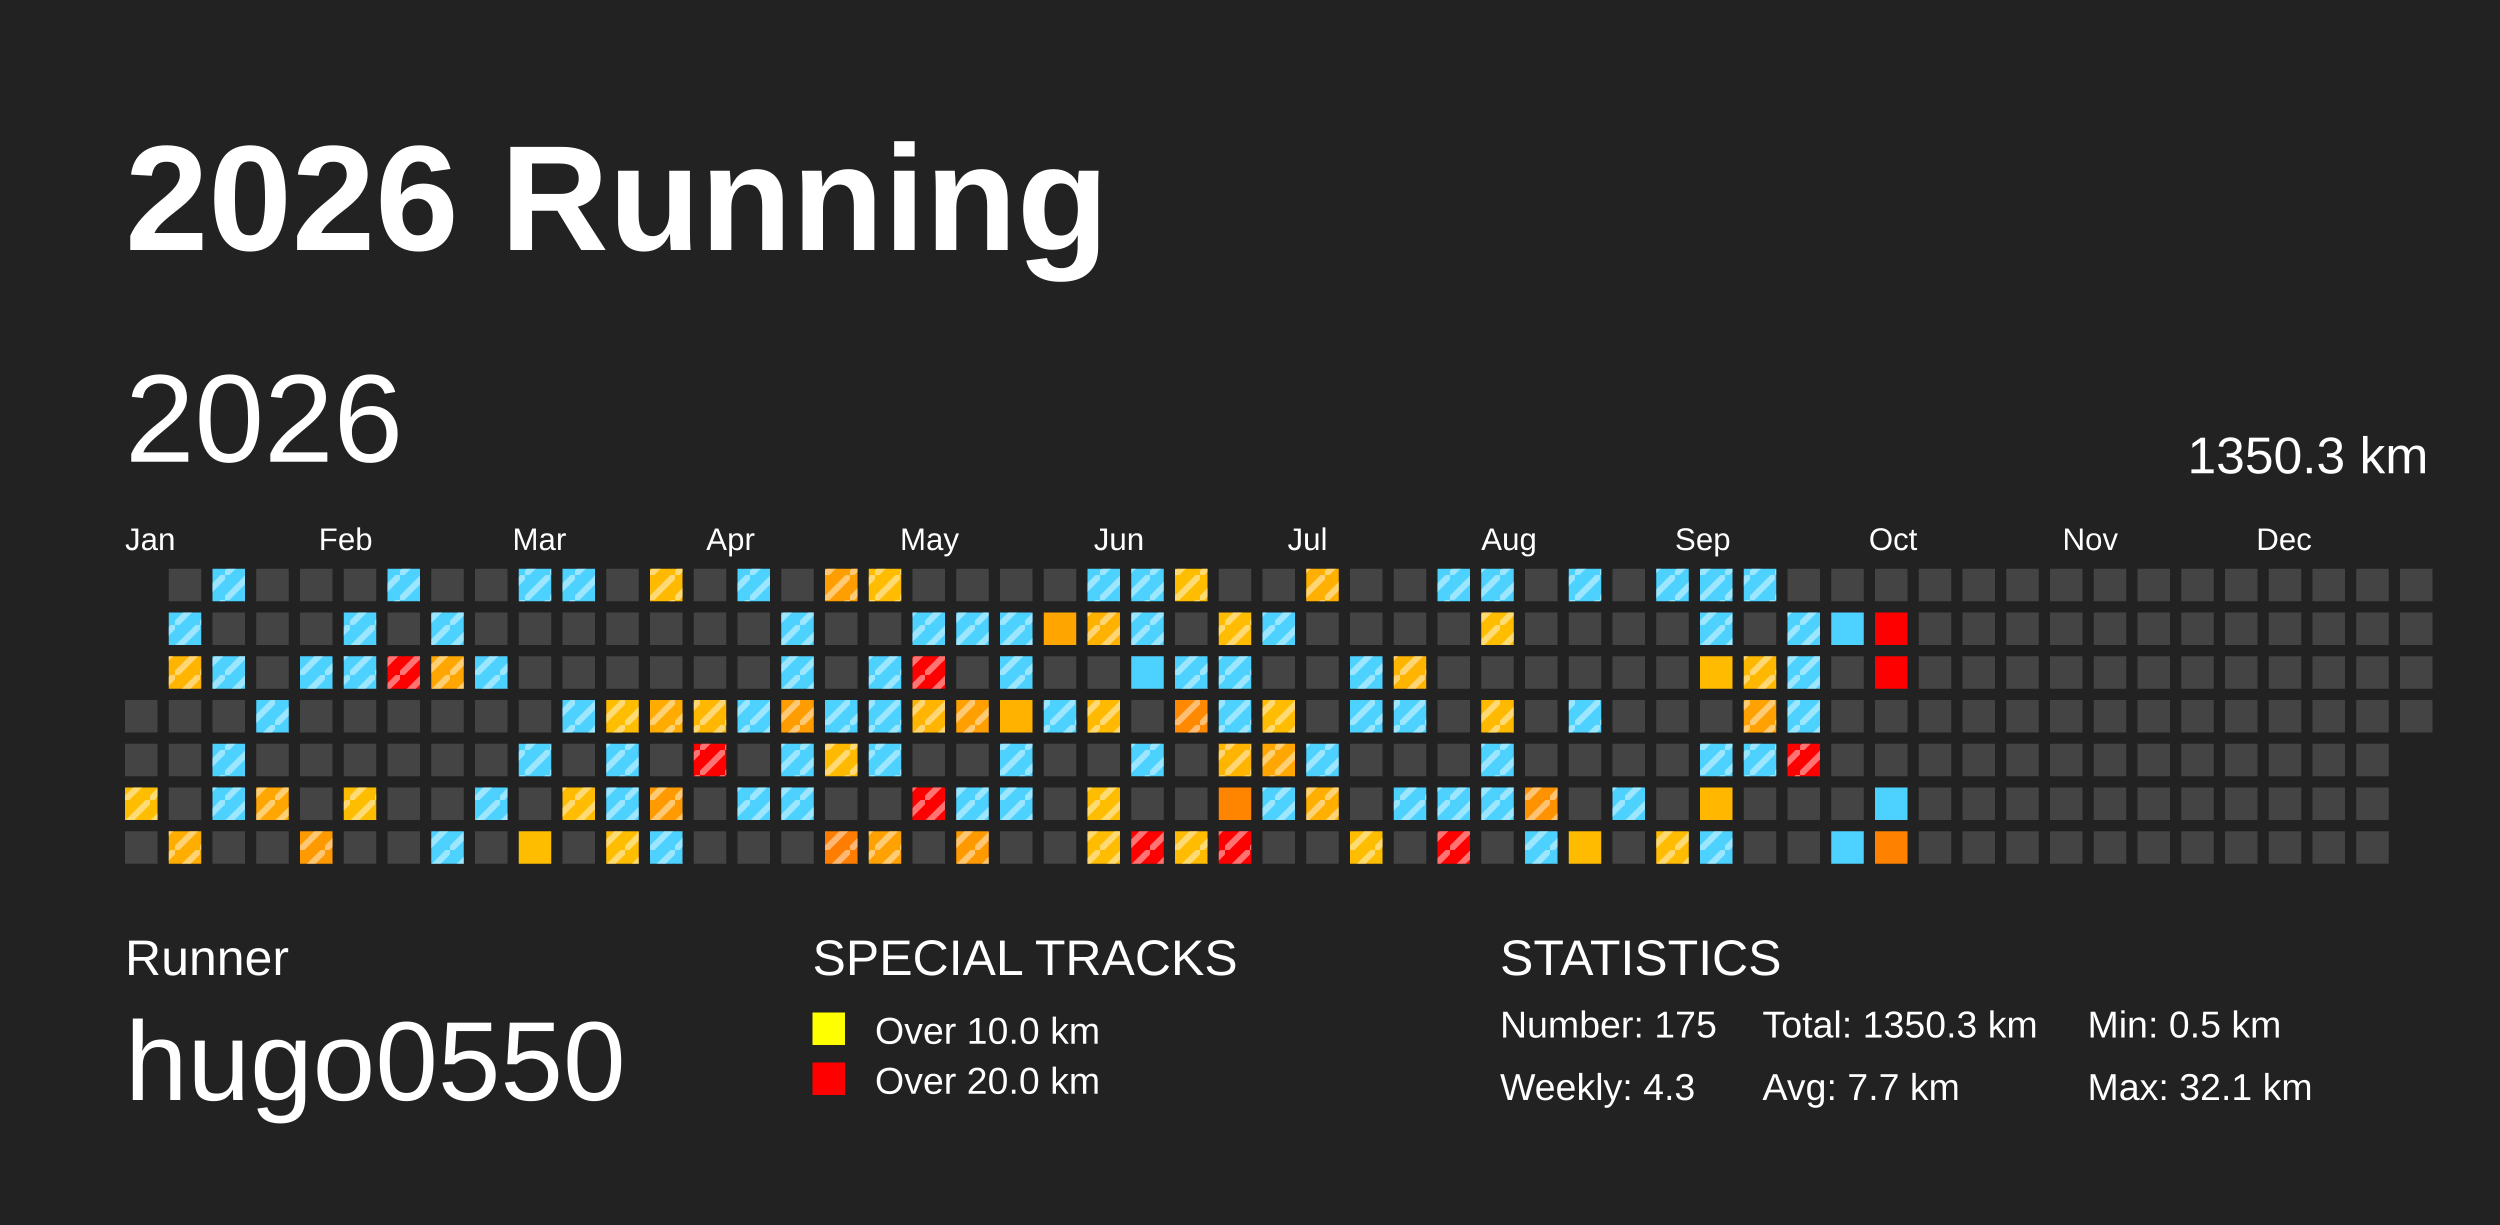
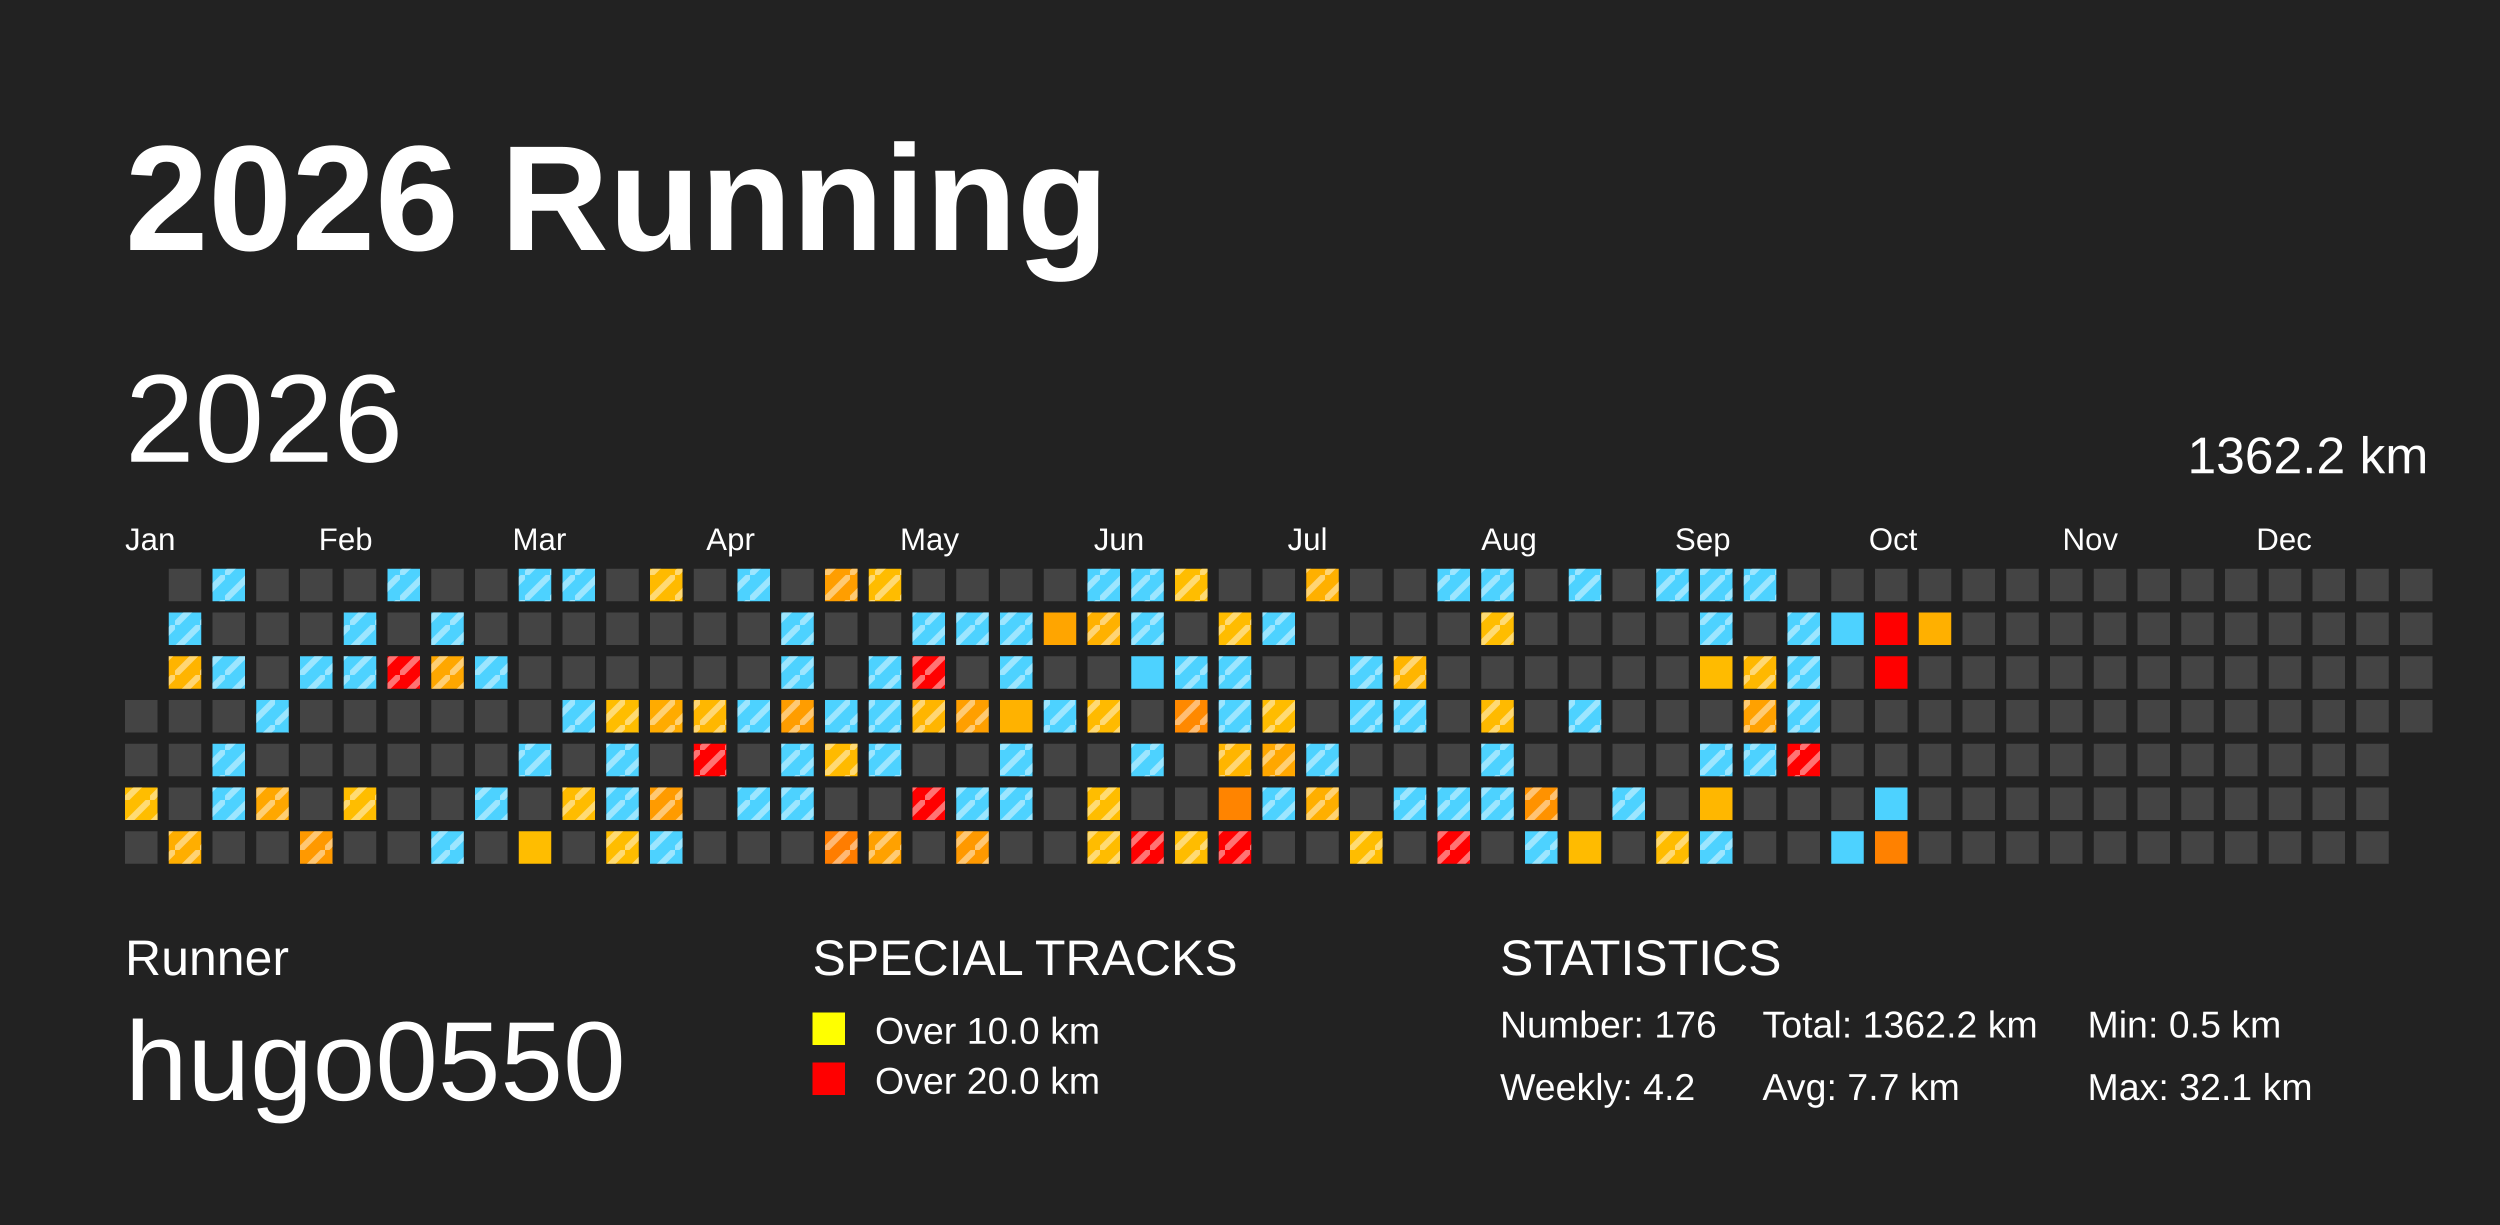
<svg xmlns="http://www.w3.org/2000/svg" baseProfile="full" height="98mm" version="1.1" viewBox="0,0,200,98" width="200mm">
  <defs>
    <pattern height="2" id="indoor-stripe" patternUnits="userSpaceOnUse" width="2">
      <line stroke="white" stroke-opacity="0.45" stroke-width="0.5" x1="0" x2="2" y1="2" y2="0" />
    </pattern>
  </defs>
  <rect fill="#222222" height="98" width="200" x="0" y="0" />
  <text fill="#FFFFFF" style="font-size:12px; font-family:Arial; font-weight:bold;" x="10" y="20">2026 Running</text>
  <text fill="#FFFFFF" style="font-size:4px; font-family:Arial" x="10" y="78">Runner</text>
  <text fill="#FFFFFF" style="font-size:9px; font-family:Arial" x="10" y="88">hugo0550</text>
  <text fill="#FFFFFF" style="font-size:4px; font-family:Arial" x="65" y="78">SPECIAL TRACKS</text>
  <rect fill="yellow" height="2.6" width="2.6" x="65" y="81" />
  <text fill="#FFFFFF" style="font-size:3px; font-family:Arial" x="70" y="83.5">Over 10.0 km</text>
  <rect fill="red" height="2.6" width="2.6" x="65" y="85" />
  <text fill="#FFFFFF" style="font-size:3px; font-family:Arial" x="70" y="87.5">Over 20.0 km</text>
  <text fill="#FFFFFF" style="font-size:4px; font-family:Arial" x="120" y="78">STATISTICS</text>
-   <text fill="#FFFFFF" style="font-size:3px; font-family:Arial" x="120" y="83">Number: 175</text>
-   <text fill="#FFFFFF" style="font-size:3px; font-family:Arial" x="120" y="88">Weekly: 4.3</text>
-   <text fill="#FFFFFF" style="font-size:3px; font-family:Arial" x="141" y="83">Total: 1350.3 km</text>
+   <text fill="#FFFFFF" style="font-size:3px; font-family:Arial" x="120" y="83">Number: 176</text>
+   <text fill="#FFFFFF" style="font-size:3px; font-family:Arial" x="120" y="88">Weekly: 4.2</text>
+   <text fill="#FFFFFF" style="font-size:3px; font-family:Arial" x="141" y="83">Total: 1362.2 km</text>
  <text fill="#FFFFFF" style="font-size:3px; font-family:Arial" x="141" y="88">Avg: 7.7 km</text>
  <text fill="#FFFFFF" style="font-size:3px; font-family:Arial" x="167" y="83">Min: 0.5 km</text>
  <text fill="#FFFFFF" style="font-size:3px; font-family:Arial" x="167" y="88">Max: 32.1 km</text>
  <text dominant-baseline="hanging" fill="#FFFFFF" style="font-size:10.0px; font-family:Arial;" x="10" y="30">2026</text>
-   <text dominant-baseline="hanging" fill="#FFFFFF" style="font-size:4.125px; font-family:Arial;" x="175" y="35">1350.3 km</text>
+   <text dominant-baseline="hanging" fill="#FFFFFF" style="font-size:4.125px; font-family:Arial;" x="175" y="35">1362.2 km</text>
  <text fill="#FFFFFF" style="font-size:2.5px; font-family:Arial" x="10.0" y="44">Jan</text>
  <text fill="#FFFFFF" style="font-size:2.5px; font-family:Arial" x="25.5" y="44">Feb</text>
  <text fill="#FFFFFF" style="font-size:2.5px; font-family:Arial" x="41.0" y="44">Mar</text>
  <text fill="#FFFFFF" style="font-size:2.5px; font-family:Arial" x="56.5" y="44">Apr</text>
  <text fill="#FFFFFF" style="font-size:2.5px; font-family:Arial" x="72.0" y="44">May</text>
  <text fill="#FFFFFF" style="font-size:2.5px; font-family:Arial" x="87.5" y="44">Jun</text>
  <text fill="#FFFFFF" style="font-size:2.5px; font-family:Arial" x="103.0" y="44">Jul</text>
  <text fill="#FFFFFF" style="font-size:2.5px; font-family:Arial" x="118.5" y="44">Aug</text>
  <text fill="#FFFFFF" style="font-size:2.5px; font-family:Arial" x="134.0" y="44">Sep</text>
  <text fill="#FFFFFF" style="font-size:2.5px; font-family:Arial" x="149.5" y="44">Oct</text>
  <text fill="#FFFFFF" style="font-size:2.5px; font-family:Arial" x="165.0" y="44">Nov</text>
  <text fill="#FFFFFF" style="font-size:2.5px; font-family:Arial" x="180.5" y="44">Dec</text>
  <rect fill="#444444" height="2.6" width="2.6" x="10.0" y="56.0" />
  <rect fill="#444444" height="2.6" width="2.6" x="10.0" y="59.5" />
  <rect fill="#ffbd00" height="2.6" width="2.6" x="10.0" y="63.0" />
  <rect fill="url(#indoor-stripe)" height="2.6" style="pointer-events: none;" width="2.6" x="10.0" y="63.0" />
  <rect fill="#444444" height="2.6" width="2.6" x="10.0" y="66.5" />
  <rect fill="#444444" height="2.6" width="2.6" x="13.5" y="45.5" />
  <rect fill="#4dd2ff" height="2.6" width="2.6" x="13.5" y="49.0" />
  <rect fill="url(#indoor-stripe)" height="2.6" style="pointer-events: none;" width="2.6" x="13.5" y="49.0" />
  <rect fill="#ffb400" height="2.6" width="2.6" x="13.5" y="52.5" />
  <rect fill="url(#indoor-stripe)" height="2.6" style="pointer-events: none;" width="2.6" x="13.5" y="52.5" />
  <rect fill="#444444" height="2.6" width="2.6" x="13.5" y="56.0" />
  <rect fill="#444444" height="2.6" width="2.6" x="13.5" y="59.5" />
  <rect fill="#444444" height="2.6" width="2.6" x="13.5" y="63.0" />
  <rect fill="#ffae00" height="2.6" width="2.6" x="13.5" y="66.5" />
  <rect fill="url(#indoor-stripe)" height="2.6" style="pointer-events: none;" width="2.6" x="13.5" y="66.5" />
  <rect fill="#4dd2ff" height="2.6" width="2.6" x="17.0" y="45.5" />
  <rect fill="url(#indoor-stripe)" height="2.6" style="pointer-events: none;" width="2.6" x="17.0" y="45.5" />
  <rect fill="#444444" height="2.6" width="2.6" x="17.0" y="49.0" />
  <rect fill="#4dd2ff" height="2.6" width="2.6" x="17.0" y="52.5" />
  <rect fill="url(#indoor-stripe)" height="2.6" style="pointer-events: none;" width="2.6" x="17.0" y="52.5" />
  <rect fill="#444444" height="2.6" width="2.6" x="17.0" y="56.0" />
  <rect fill="#4dd2ff" height="2.6" width="2.6" x="17.0" y="59.5" />
  <rect fill="url(#indoor-stripe)" height="2.6" style="pointer-events: none;" width="2.6" x="17.0" y="59.5" />
  <rect fill="#4dd2ff" height="2.6" width="2.6" x="17.0" y="63.0" />
  <rect fill="url(#indoor-stripe)" height="2.6" style="pointer-events: none;" width="2.6" x="17.0" y="63.0" />
  <rect fill="#444444" height="2.6" width="2.6" x="17.0" y="66.5" />
  <rect fill="#444444" height="2.6" width="2.6" x="20.5" y="45.5" />
  <rect fill="#444444" height="2.6" width="2.6" x="20.5" y="49.0" />
  <rect fill="#444444" height="2.6" width="2.6" x="20.5" y="52.5" />
  <rect fill="#4dd2ff" height="2.6" width="2.6" x="20.5" y="56.0" />
  <rect fill="url(#indoor-stripe)" height="2.6" style="pointer-events: none;" width="2.6" x="20.5" y="56.0" />
  <rect fill="#444444" height="2.6" width="2.6" x="20.5" y="59.5" />
  <rect fill="#ffa700" height="2.6" width="2.6" x="20.5" y="63.0" />
  <rect fill="url(#indoor-stripe)" height="2.6" style="pointer-events: none;" width="2.6" x="20.5" y="63.0" />
  <rect fill="#444444" height="2.6" width="2.6" x="20.5" y="66.5" />
  <rect fill="#444444" height="2.6" width="2.6" x="24.0" y="45.5" />
  <rect fill="#444444" height="2.6" width="2.6" x="24.0" y="49.0" />
  <rect fill="#4dd2ff" height="2.6" width="2.6" x="24.0" y="52.5" />
  <rect fill="url(#indoor-stripe)" height="2.6" style="pointer-events: none;" width="2.6" x="24.0" y="52.5" />
  <rect fill="#444444" height="2.6" width="2.6" x="24.0" y="56.0" />
  <rect fill="#444444" height="2.6" width="2.6" x="24.0" y="59.5" />
  <rect fill="#444444" height="2.6" width="2.6" x="24.0" y="63.0" />
  <rect fill="#ff9900" height="2.6" width="2.6" x="24.0" y="66.5" />
  <rect fill="url(#indoor-stripe)" height="2.6" style="pointer-events: none;" width="2.6" x="24.0" y="66.5" />
  <rect fill="#444444" height="2.6" width="2.6" x="27.5" y="45.5" />
  <rect fill="#4dd2ff" height="2.6" width="2.6" x="27.5" y="49.0" />
  <rect fill="url(#indoor-stripe)" height="2.6" style="pointer-events: none;" width="2.6" x="27.5" y="49.0" />
  <rect fill="#4dd2ff" height="2.6" width="2.6" x="27.5" y="52.5" />
  <rect fill="url(#indoor-stripe)" height="2.6" style="pointer-events: none;" width="2.6" x="27.5" y="52.5" />
  <rect fill="#444444" height="2.6" width="2.6" x="27.5" y="56.0" />
  <rect fill="#444444" height="2.6" width="2.6" x="27.5" y="59.5" />
  <rect fill="#ffbd00" height="2.6" width="2.6" x="27.5" y="63.0" />
  <rect fill="url(#indoor-stripe)" height="2.6" style="pointer-events: none;" width="2.6" x="27.5" y="63.0" />
  <rect fill="#444444" height="2.6" width="2.6" x="27.5" y="66.5" />
  <rect fill="#4dd2ff" height="2.6" width="2.6" x="31.0" y="45.5" />
  <rect fill="url(#indoor-stripe)" height="2.6" style="pointer-events: none;" width="2.6" x="31.0" y="45.5" />
  <rect fill="#444444" height="2.6" width="2.6" x="31.0" y="49.0" />
  <rect fill="red" height="2.6" width="2.6" x="31.0" y="52.5" />
  <rect fill="url(#indoor-stripe)" height="2.6" style="pointer-events: none;" width="2.6" x="31.0" y="52.5" />
  <rect fill="#444444" height="2.6" width="2.6" x="31.0" y="56.0" />
  <rect fill="#444444" height="2.6" width="2.6" x="31.0" y="59.5" />
  <rect fill="#444444" height="2.6" width="2.6" x="31.0" y="63.0" />
  <rect fill="#444444" height="2.6" width="2.6" x="31.0" y="66.5" />
  <rect fill="#444444" height="2.6" width="2.6" x="34.5" y="45.5" />
  <rect fill="#4dd2ff" height="2.6" width="2.6" x="34.5" y="49.0" />
  <rect fill="url(#indoor-stripe)" height="2.6" style="pointer-events: none;" width="2.6" x="34.5" y="49.0" />
  <rect fill="#ffa700" height="2.6" width="2.6" x="34.5" y="52.5" />
  <rect fill="url(#indoor-stripe)" height="2.6" style="pointer-events: none;" width="2.6" x="34.5" y="52.5" />
  <rect fill="#444444" height="2.6" width="2.6" x="34.5" y="56.0" />
  <rect fill="#444444" height="2.6" width="2.6" x="34.5" y="59.5" />
  <rect fill="#444444" height="2.6" width="2.6" x="34.5" y="63.0" />
  <rect fill="#4dd2ff" height="2.6" width="2.6" x="34.5" y="66.5" />
  <rect fill="url(#indoor-stripe)" height="2.6" style="pointer-events: none;" width="2.6" x="34.5" y="66.5" />
  <rect fill="#444444" height="2.6" width="2.6" x="38.0" y="45.5" />
  <rect fill="#444444" height="2.6" width="2.6" x="38.0" y="49.0" />
  <rect fill="#4dd2ff" height="2.6" width="2.6" x="38.0" y="52.5" />
  <rect fill="url(#indoor-stripe)" height="2.6" style="pointer-events: none;" width="2.6" x="38.0" y="52.5" />
  <rect fill="#444444" height="2.6" width="2.6" x="38.0" y="56.0" />
  <rect fill="#444444" height="2.6" width="2.6" x="38.0" y="59.5" />
  <rect fill="#4dd2ff" height="2.6" width="2.6" x="38.0" y="63.0" />
  <rect fill="url(#indoor-stripe)" height="2.6" style="pointer-events: none;" width="2.6" x="38.0" y="63.0" />
  <rect fill="#444444" height="2.6" width="2.6" x="38.0" y="66.5" />
  <rect fill="#4dd2ff" height="2.6" width="2.6" x="41.5" y="45.5" />
  <rect fill="url(#indoor-stripe)" height="2.6" style="pointer-events: none;" width="2.6" x="41.5" y="45.5" />
  <rect fill="#444444" height="2.6" width="2.6" x="41.5" y="49.0" />
  <rect fill="#444444" height="2.6" width="2.6" x="41.5" y="52.5" />
  <rect fill="#444444" height="2.6" width="2.6" x="41.5" y="56.0" />
  <rect fill="#4dd2ff" height="2.6" width="2.6" x="41.5" y="59.5" />
  <rect fill="url(#indoor-stripe)" height="2.6" style="pointer-events: none;" width="2.6" x="41.5" y="59.5" />
  <rect fill="#444444" height="2.6" width="2.6" x="41.5" y="63.0" />
  <rect fill="#ffbd00" height="2.6" width="2.6" x="41.5" y="66.5" />
  <rect fill="#4dd2ff" height="2.6" width="2.6" x="45.0" y="45.5" />
  <rect fill="url(#indoor-stripe)" height="2.6" style="pointer-events: none;" width="2.6" x="45.0" y="45.5" />
  <rect fill="#444444" height="2.6" width="2.6" x="45.0" y="49.0" />
  <rect fill="#444444" height="2.6" width="2.6" x="45.0" y="52.5" />
  <rect fill="#4dd2ff" height="2.6" width="2.6" x="45.0" y="56.0" />
  <rect fill="url(#indoor-stripe)" height="2.6" style="pointer-events: none;" width="2.6" x="45.0" y="56.0" />
  <rect fill="#444444" height="2.6" width="2.6" x="45.0" y="59.5" />
  <rect fill="#ffbc00" height="2.6" width="2.6" x="45.0" y="63.0" />
  <rect fill="url(#indoor-stripe)" height="2.6" style="pointer-events: none;" width="2.6" x="45.0" y="63.0" />
  <rect fill="#444444" height="2.6" width="2.6" x="45.0" y="66.5" />
  <rect fill="#444444" height="2.6" width="2.6" x="48.5" y="45.5" />
  <rect fill="#444444" height="2.6" width="2.6" x="48.5" y="49.0" />
  <rect fill="#444444" height="2.6" width="2.6" x="48.5" y="52.5" />
  <rect fill="#ffbd00" height="2.6" width="2.6" x="48.5" y="56.0" />
  <rect fill="url(#indoor-stripe)" height="2.6" style="pointer-events: none;" width="2.6" x="48.5" y="56.0" />
  <rect fill="#4dd2ff" height="2.6" width="2.6" x="48.5" y="59.5" />
  <rect fill="url(#indoor-stripe)" height="2.6" style="pointer-events: none;" width="2.6" x="48.5" y="59.5" />
  <rect fill="#4dd2ff" height="2.6" width="2.6" x="48.5" y="63.0" />
  <rect fill="url(#indoor-stripe)" height="2.6" style="pointer-events: none;" width="2.6" x="48.5" y="63.0" />
  <rect fill="#ffbd00" height="2.6" width="2.6" x="48.5" y="66.5" />
  <rect fill="url(#indoor-stripe)" height="2.6" style="pointer-events: none;" width="2.6" x="48.5" y="66.5" />
  <rect fill="#ffba00" height="2.6" width="2.6" x="52.0" y="45.5" />
  <rect fill="url(#indoor-stripe)" height="2.6" style="pointer-events: none;" width="2.6" x="52.0" y="45.5" />
  <rect fill="#444444" height="2.6" width="2.6" x="52.0" y="49.0" />
  <rect fill="#444444" height="2.6" width="2.6" x="52.0" y="52.5" />
  <rect fill="#ffab00" height="2.6" width="2.6" x="52.0" y="56.0" />
  <rect fill="url(#indoor-stripe)" height="2.6" style="pointer-events: none;" width="2.6" x="52.0" y="56.0" />
  <rect fill="#444444" height="2.6" width="2.6" x="52.0" y="59.5" />
  <rect fill="#ff9b00" height="2.6" width="2.6" x="52.0" y="63.0" />
  <rect fill="url(#indoor-stripe)" height="2.6" style="pointer-events: none;" width="2.6" x="52.0" y="63.0" />
  <rect fill="#4dd2ff" height="2.6" width="2.6" x="52.0" y="66.5" />
  <rect fill="url(#indoor-stripe)" height="2.6" style="pointer-events: none;" width="2.6" x="52.0" y="66.5" />
  <rect fill="#444444" height="2.6" width="2.6" x="55.5" y="45.5" />
  <rect fill="#444444" height="2.6" width="2.6" x="55.5" y="49.0" />
  <rect fill="#444444" height="2.6" width="2.6" x="55.5" y="52.5" />
  <rect fill="#ffb700" height="2.6" width="2.6" x="55.5" y="56.0" />
  <rect fill="url(#indoor-stripe)" height="2.6" style="pointer-events: none;" width="2.6" x="55.5" y="56.0" />
  <rect fill="red" height="2.6" width="2.6" x="55.5" y="59.5" />
  <rect fill="url(#indoor-stripe)" height="2.6" style="pointer-events: none;" width="2.6" x="55.5" y="59.5" />
  <rect fill="#444444" height="2.6" width="2.6" x="55.5" y="63.0" />
  <rect fill="#444444" height="2.6" width="2.6" x="55.5" y="66.5" />
  <rect fill="#4dd2ff" height="2.6" width="2.6" x="59.0" y="45.5" />
  <rect fill="url(#indoor-stripe)" height="2.6" style="pointer-events: none;" width="2.6" x="59.0" y="45.5" />
  <rect fill="#444444" height="2.6" width="2.6" x="59.0" y="49.0" />
  <rect fill="#444444" height="2.6" width="2.6" x="59.0" y="52.5" />
  <rect fill="#4dd2ff" height="2.6" width="2.6" x="59.0" y="56.0" />
  <rect fill="url(#indoor-stripe)" height="2.6" style="pointer-events: none;" width="2.6" x="59.0" y="56.0" />
  <rect fill="#444444" height="2.6" width="2.6" x="59.0" y="59.5" />
  <rect fill="#4dd2ff" height="2.6" width="2.6" x="59.0" y="63.0" />
  <rect fill="url(#indoor-stripe)" height="2.6" style="pointer-events: none;" width="2.6" x="59.0" y="63.0" />
  <rect fill="#444444" height="2.6" width="2.6" x="59.0" y="66.5" />
  <rect fill="#444444" height="2.6" width="2.6" x="62.5" y="45.5" />
  <rect fill="#4dd2ff" height="2.6" width="2.6" x="62.5" y="49.0" />
  <rect fill="url(#indoor-stripe)" height="2.6" style="pointer-events: none;" width="2.6" x="62.5" y="49.0" />
  <rect fill="#4dd2ff" height="2.6" width="2.6" x="62.5" y="52.5" />
  <rect fill="url(#indoor-stripe)" height="2.6" style="pointer-events: none;" width="2.6" x="62.5" y="52.5" />
  <rect fill="#ff9d00" height="2.6" width="2.6" x="62.5" y="56.0" />
  <rect fill="url(#indoor-stripe)" height="2.6" style="pointer-events: none;" width="2.6" x="62.5" y="56.0" />
  <rect fill="#4dd2ff" height="2.6" width="2.6" x="62.5" y="59.5" />
  <rect fill="url(#indoor-stripe)" height="2.6" style="pointer-events: none;" width="2.6" x="62.5" y="59.5" />
  <rect fill="#4dd2ff" height="2.6" width="2.6" x="62.5" y="63.0" />
  <rect fill="url(#indoor-stripe)" height="2.6" style="pointer-events: none;" width="2.6" x="62.5" y="63.0" />
  <rect fill="#444444" height="2.6" width="2.6" x="62.5" y="66.5" />
  <rect fill="#ff9e00" height="2.6" width="2.6" x="66.0" y="45.5" />
  <rect fill="url(#indoor-stripe)" height="2.6" style="pointer-events: none;" width="2.6" x="66.0" y="45.5" />
  <rect fill="#444444" height="2.6" width="2.6" x="66.0" y="49.0" />
  <rect fill="#444444" height="2.6" width="2.6" x="66.0" y="52.5" />
  <rect fill="#4dd2ff" height="2.6" width="2.6" x="66.0" y="56.0" />
  <rect fill="url(#indoor-stripe)" height="2.6" style="pointer-events: none;" width="2.6" x="66.0" y="56.0" />
  <rect fill="#ffba00" height="2.6" width="2.6" x="66.0" y="59.5" />
  <rect fill="url(#indoor-stripe)" height="2.6" style="pointer-events: none;" width="2.6" x="66.0" y="59.5" />
  <rect fill="#444444" height="2.6" width="2.6" x="66.0" y="63.0" />
  <rect fill="#ff7d00" height="2.6" width="2.6" x="66.0" y="66.5" />
  <rect fill="url(#indoor-stripe)" height="2.6" style="pointer-events: none;" width="2.6" x="66.0" y="66.5" />
  <rect fill="#ffbc00" height="2.6" width="2.6" x="69.5" y="45.5" />
  <rect fill="url(#indoor-stripe)" height="2.6" style="pointer-events: none;" width="2.6" x="69.5" y="45.5" />
  <rect fill="#444444" height="2.6" width="2.6" x="69.5" y="49.0" />
  <rect fill="#4dd2ff" height="2.6" width="2.6" x="69.5" y="52.5" />
  <rect fill="url(#indoor-stripe)" height="2.6" style="pointer-events: none;" width="2.6" x="69.5" y="52.5" />
  <rect fill="#4dd2ff" height="2.6" width="2.6" x="69.5" y="56.0" />
  <rect fill="url(#indoor-stripe)" height="2.6" style="pointer-events: none;" width="2.6" x="69.5" y="56.0" />
  <rect fill="#4dd2ff" height="2.6" width="2.6" x="69.5" y="59.5" />
  <rect fill="url(#indoor-stripe)" height="2.6" style="pointer-events: none;" width="2.6" x="69.5" y="59.5" />
  <rect fill="#444444" height="2.6" width="2.6" x="69.5" y="63.0" />
  <rect fill="#ffa100" height="2.6" width="2.6" x="69.5" y="66.5" />
  <rect fill="url(#indoor-stripe)" height="2.6" style="pointer-events: none;" width="2.6" x="69.5" y="66.5" />
  <rect fill="#444444" height="2.6" width="2.6" x="73.0" y="45.5" />
  <rect fill="#4dd2ff" height="2.6" width="2.6" x="73.0" y="49.0" />
  <rect fill="url(#indoor-stripe)" height="2.6" style="pointer-events: none;" width="2.6" x="73.0" y="49.0" />
  <rect fill="red" height="2.6" width="2.6" x="73.0" y="52.5" />
  <rect fill="url(#indoor-stripe)" height="2.6" style="pointer-events: none;" width="2.6" x="73.0" y="52.5" />
  <rect fill="#ffb500" height="2.6" width="2.6" x="73.0" y="56.0" />
  <rect fill="url(#indoor-stripe)" height="2.6" style="pointer-events: none;" width="2.6" x="73.0" y="56.0" />
  <rect fill="#444444" height="2.6" width="2.6" x="73.0" y="59.5" />
  <rect fill="red" height="2.6" width="2.6" x="73.0" y="63.0" />
  <rect fill="url(#indoor-stripe)" height="2.6" style="pointer-events: none;" width="2.6" x="73.0" y="63.0" />
  <rect fill="#444444" height="2.6" width="2.6" x="73.0" y="66.5" />
  <rect fill="#444444" height="2.6" width="2.6" x="76.5" y="45.5" />
  <rect fill="#4dd2ff" height="2.6" width="2.6" x="76.5" y="49.0" />
  <rect fill="url(#indoor-stripe)" height="2.6" style="pointer-events: none;" width="2.6" x="76.5" y="49.0" />
  <rect fill="#444444" height="2.6" width="2.6" x="76.5" y="52.5" />
  <rect fill="#ff9f00" height="2.6" width="2.6" x="76.5" y="56.0" />
  <rect fill="url(#indoor-stripe)" height="2.6" style="pointer-events: none;" width="2.6" x="76.5" y="56.0" />
  <rect fill="#444444" height="2.6" width="2.6" x="76.5" y="59.5" />
  <rect fill="#4dd2ff" height="2.6" width="2.6" x="76.5" y="63.0" />
  <rect fill="url(#indoor-stripe)" height="2.6" style="pointer-events: none;" width="2.6" x="76.5" y="63.0" />
  <rect fill="#ff9900" height="2.6" width="2.6" x="76.5" y="66.5" />
  <rect fill="url(#indoor-stripe)" height="2.6" style="pointer-events: none;" width="2.6" x="76.5" y="66.5" />
  <rect fill="#444444" height="2.6" width="2.6" x="80.0" y="45.5" />
  <rect fill="#4dd2ff" height="2.6" width="2.6" x="80.0" y="49.0" />
  <rect fill="url(#indoor-stripe)" height="2.6" style="pointer-events: none;" width="2.6" x="80.0" y="49.0" />
  <rect fill="#4dd2ff" height="2.6" width="2.6" x="80.0" y="52.5" />
  <rect fill="url(#indoor-stripe)" height="2.6" style="pointer-events: none;" width="2.6" x="80.0" y="52.5" />
  <rect fill="#ffb200" height="2.6" width="2.6" x="80.0" y="56.0" />
  <rect fill="#4dd2ff" height="2.6" width="2.6" x="80.0" y="59.5" />
  <rect fill="url(#indoor-stripe)" height="2.6" style="pointer-events: none;" width="2.6" x="80.0" y="59.5" />
  <rect fill="#4dd2ff" height="2.6" width="2.6" x="80.0" y="63.0" />
  <rect fill="url(#indoor-stripe)" height="2.6" style="pointer-events: none;" width="2.6" x="80.0" y="63.0" />
  <rect fill="#444444" height="2.6" width="2.6" x="80.0" y="66.5" />
  <rect fill="#444444" height="2.6" width="2.6" x="83.5" y="45.5" />
  <rect fill="#ffa500" height="2.6" width="2.6" x="83.5" y="49.0" />
  <rect fill="#444444" height="2.6" width="2.6" x="83.5" y="52.5" />
  <rect fill="#4dd2ff" height="2.6" width="2.6" x="83.5" y="56.0" />
  <rect fill="url(#indoor-stripe)" height="2.6" style="pointer-events: none;" width="2.6" x="83.5" y="56.0" />
  <rect fill="#444444" height="2.6" width="2.6" x="83.5" y="59.5" />
  <rect fill="#444444" height="2.6" width="2.6" x="83.5" y="63.0" />
  <rect fill="#444444" height="2.6" width="2.6" x="83.5" y="66.5" />
  <rect fill="#4dd2ff" height="2.6" width="2.6" x="87.0" y="45.5" />
  <rect fill="url(#indoor-stripe)" height="2.6" style="pointer-events: none;" width="2.6" x="87.0" y="45.5" />
  <rect fill="#ffb100" height="2.6" width="2.6" x="87.0" y="49.0" />
  <rect fill="url(#indoor-stripe)" height="2.6" style="pointer-events: none;" width="2.6" x="87.0" y="49.0" />
  <rect fill="#444444" height="2.6" width="2.6" x="87.0" y="52.5" />
  <rect fill="#ffba00" height="2.6" width="2.6" x="87.0" y="56.0" />
  <rect fill="url(#indoor-stripe)" height="2.6" style="pointer-events: none;" width="2.6" x="87.0" y="56.0" />
  <rect fill="#444444" height="2.6" width="2.6" x="87.0" y="59.5" />
  <rect fill="#ffbd00" height="2.6" width="2.6" x="87.0" y="63.0" />
  <rect fill="url(#indoor-stripe)" height="2.6" style="pointer-events: none;" width="2.6" x="87.0" y="63.0" />
  <rect fill="#ffbc00" height="2.6" width="2.6" x="87.0" y="66.5" />
  <rect fill="url(#indoor-stripe)" height="2.6" style="pointer-events: none;" width="2.6" x="87.0" y="66.5" />
  <rect fill="#4dd2ff" height="2.6" width="2.6" x="90.5" y="45.5" />
  <rect fill="url(#indoor-stripe)" height="2.6" style="pointer-events: none;" width="2.6" x="90.5" y="45.5" />
  <rect fill="#4dd2ff" height="2.6" width="2.6" x="90.5" y="49.0" />
  <rect fill="url(#indoor-stripe)" height="2.6" style="pointer-events: none;" width="2.6" x="90.5" y="49.0" />
  <rect fill="#4dd2ff" height="2.6" width="2.6" x="90.5" y="52.5" />
  <rect fill="#444444" height="2.6" width="2.6" x="90.5" y="56.0" />
  <rect fill="#4dd2ff" height="2.6" width="2.6" x="90.5" y="59.5" />
  <rect fill="url(#indoor-stripe)" height="2.6" style="pointer-events: none;" width="2.6" x="90.5" y="59.5" />
  <rect fill="#444444" height="2.6" width="2.6" x="90.5" y="63.0" />
  <rect fill="red" height="2.6" width="2.6" x="90.5" y="66.5" />
  <rect fill="url(#indoor-stripe)" height="2.6" style="pointer-events: none;" width="2.6" x="90.5" y="66.5" />
  <rect fill="#ffbd00" height="2.6" width="2.6" x="94.0" y="45.5" />
  <rect fill="url(#indoor-stripe)" height="2.6" style="pointer-events: none;" width="2.6" x="94.0" y="45.5" />
  <rect fill="#444444" height="2.6" width="2.6" x="94.0" y="49.0" />
  <rect fill="#4dd2ff" height="2.6" width="2.6" x="94.0" y="52.5" />
  <rect fill="url(#indoor-stripe)" height="2.6" style="pointer-events: none;" width="2.6" x="94.0" y="52.5" />
  <rect fill="#ff8900" height="2.6" width="2.6" x="94.0" y="56.0" />
  <rect fill="url(#indoor-stripe)" height="2.6" style="pointer-events: none;" width="2.6" x="94.0" y="56.0" />
  <rect fill="#444444" height="2.6" width="2.6" x="94.0" y="59.5" />
  <rect fill="#444444" height="2.6" width="2.6" x="94.0" y="63.0" />
  <rect fill="#ffbc00" height="2.6" width="2.6" x="94.0" y="66.5" />
  <rect fill="url(#indoor-stripe)" height="2.6" style="pointer-events: none;" width="2.6" x="94.0" y="66.5" />
  <rect fill="#444444" height="2.6" width="2.6" x="97.5" y="45.5" />
  <rect fill="#ffbc00" height="2.6" width="2.6" x="97.5" y="49.0" />
  <rect fill="url(#indoor-stripe)" height="2.6" style="pointer-events: none;" width="2.6" x="97.5" y="49.0" />
  <rect fill="#4dd2ff" height="2.6" width="2.6" x="97.5" y="52.5" />
  <rect fill="url(#indoor-stripe)" height="2.6" style="pointer-events: none;" width="2.6" x="97.5" y="52.5" />
  <rect fill="#4dd2ff" height="2.6" width="2.6" x="97.5" y="56.0" />
  <rect fill="url(#indoor-stripe)" height="2.6" style="pointer-events: none;" width="2.6" x="97.5" y="56.0" />
  <rect fill="#ffb500" height="2.6" width="2.6" x="97.5" y="59.5" />
  <rect fill="url(#indoor-stripe)" height="2.6" style="pointer-events: none;" width="2.6" x="97.5" y="59.5" />
  <rect fill="#ff8400" height="2.6" width="2.6" x="97.5" y="63.0" />
  <rect fill="red" height="2.6" width="2.6" x="97.5" y="66.5" />
  <rect fill="url(#indoor-stripe)" height="2.6" style="pointer-events: none;" width="2.6" x="97.5" y="66.5" />
  <rect fill="#444444" height="2.6" width="2.6" x="101.0" y="45.5" />
  <rect fill="#4dd2ff" height="2.6" width="2.6" x="101.0" y="49.0" />
  <rect fill="url(#indoor-stripe)" height="2.6" style="pointer-events: none;" width="2.6" x="101.0" y="49.0" />
  <rect fill="#444444" height="2.6" width="2.6" x="101.0" y="52.5" />
  <rect fill="#ffbc00" height="2.6" width="2.6" x="101.0" y="56.0" />
  <rect fill="url(#indoor-stripe)" height="2.6" style="pointer-events: none;" width="2.6" x="101.0" y="56.0" />
  <rect fill="#ffa700" height="2.6" width="2.6" x="101.0" y="59.5" />
  <rect fill="url(#indoor-stripe)" height="2.6" style="pointer-events: none;" width="2.6" x="101.0" y="59.5" />
  <rect fill="#4dd2ff" height="2.6" width="2.6" x="101.0" y="63.0" />
  <rect fill="url(#indoor-stripe)" height="2.6" style="pointer-events: none;" width="2.6" x="101.0" y="63.0" />
  <rect fill="#444444" height="2.6" width="2.6" x="101.0" y="66.5" />
  <rect fill="#ffb000" height="2.6" width="2.6" x="104.5" y="45.5" />
  <rect fill="url(#indoor-stripe)" height="2.6" style="pointer-events: none;" width="2.6" x="104.5" y="45.5" />
  <rect fill="#444444" height="2.6" width="2.6" x="104.5" y="49.0" />
  <rect fill="#444444" height="2.6" width="2.6" x="104.5" y="52.5" />
  <rect fill="#444444" height="2.6" width="2.6" x="104.5" y="56.0" />
  <rect fill="#4dd2ff" height="2.6" width="2.6" x="104.5" y="59.5" />
  <rect fill="url(#indoor-stripe)" height="2.6" style="pointer-events: none;" width="2.6" x="104.5" y="59.5" />
  <rect fill="#ffaf00" height="2.6" width="2.6" x="104.5" y="63.0" />
  <rect fill="url(#indoor-stripe)" height="2.6" style="pointer-events: none;" width="2.6" x="104.5" y="63.0" />
  <rect fill="#444444" height="2.6" width="2.6" x="104.5" y="66.5" />
  <rect fill="#444444" height="2.6" width="2.6" x="108.0" y="45.5" />
  <rect fill="#444444" height="2.6" width="2.6" x="108.0" y="49.0" />
  <rect fill="#4dd2ff" height="2.6" width="2.6" x="108.0" y="52.5" />
  <rect fill="url(#indoor-stripe)" height="2.6" style="pointer-events: none;" width="2.6" x="108.0" y="52.5" />
  <rect fill="#4dd2ff" height="2.6" width="2.6" x="108.0" y="56.0" />
  <rect fill="url(#indoor-stripe)" height="2.6" style="pointer-events: none;" width="2.6" x="108.0" y="56.0" />
  <rect fill="#444444" height="2.6" width="2.6" x="108.0" y="59.5" />
  <rect fill="#444444" height="2.6" width="2.6" x="108.0" y="63.0" />
  <rect fill="#ffbd00" height="2.6" width="2.6" x="108.0" y="66.5" />
  <rect fill="url(#indoor-stripe)" height="2.6" style="pointer-events: none;" width="2.6" x="108.0" y="66.5" />
  <rect fill="#444444" height="2.6" width="2.6" x="111.5" y="45.5" />
  <rect fill="#444444" height="2.6" width="2.6" x="111.5" y="49.0" />
  <rect fill="#ffb500" height="2.6" width="2.6" x="111.5" y="52.5" />
  <rect fill="url(#indoor-stripe)" height="2.6" style="pointer-events: none;" width="2.6" x="111.5" y="52.5" />
  <rect fill="#4dd2ff" height="2.6" width="2.6" x="111.5" y="56.0" />
  <rect fill="url(#indoor-stripe)" height="2.6" style="pointer-events: none;" width="2.6" x="111.5" y="56.0" />
  <rect fill="#444444" height="2.6" width="2.6" x="111.5" y="59.5" />
  <rect fill="#4dd2ff" height="2.6" width="2.6" x="111.5" y="63.0" />
  <rect fill="url(#indoor-stripe)" height="2.6" style="pointer-events: none;" width="2.6" x="111.5" y="63.0" />
  <rect fill="#444444" height="2.6" width="2.6" x="111.5" y="66.5" />
  <rect fill="#4dd2ff" height="2.6" width="2.6" x="115.0" y="45.5" />
  <rect fill="url(#indoor-stripe)" height="2.6" style="pointer-events: none;" width="2.6" x="115.0" y="45.5" />
  <rect fill="#444444" height="2.6" width="2.6" x="115.0" y="49.0" />
  <rect fill="#444444" height="2.6" width="2.6" x="115.0" y="52.5" />
  <rect fill="#444444" height="2.6" width="2.6" x="115.0" y="56.0" />
  <rect fill="#444444" height="2.6" width="2.6" x="115.0" y="59.5" />
  <rect fill="#4dd2ff" height="2.6" width="2.6" x="115.0" y="63.0" />
  <rect fill="url(#indoor-stripe)" height="2.6" style="pointer-events: none;" width="2.6" x="115.0" y="63.0" />
  <rect fill="red" height="2.6" width="2.6" x="115.0" y="66.5" />
  <rect fill="url(#indoor-stripe)" height="2.6" style="pointer-events: none;" width="2.6" x="115.0" y="66.5" />
  <rect fill="#4dd2ff" height="2.6" width="2.6" x="118.5" y="45.5" />
  <rect fill="url(#indoor-stripe)" height="2.6" style="pointer-events: none;" width="2.6" x="118.5" y="45.5" />
  <rect fill="#ffbd00" height="2.6" width="2.6" x="118.5" y="49.0" />
  <rect fill="url(#indoor-stripe)" height="2.6" style="pointer-events: none;" width="2.6" x="118.5" y="49.0" />
  <rect fill="#444444" height="2.6" width="2.6" x="118.5" y="52.5" />
  <rect fill="#ffba00" height="2.6" width="2.6" x="118.5" y="56.0" />
  <rect fill="url(#indoor-stripe)" height="2.6" style="pointer-events: none;" width="2.6" x="118.5" y="56.0" />
  <rect fill="#4dd2ff" height="2.6" width="2.6" x="118.5" y="59.5" />
  <rect fill="url(#indoor-stripe)" height="2.6" style="pointer-events: none;" width="2.6" x="118.5" y="59.5" />
  <rect fill="#4dd2ff" height="2.6" width="2.6" x="118.5" y="63.0" />
  <rect fill="url(#indoor-stripe)" height="2.6" style="pointer-events: none;" width="2.6" x="118.5" y="63.0" />
  <rect fill="#444444" height="2.6" width="2.6" x="118.5" y="66.5" />
  <rect fill="#444444" height="2.6" width="2.6" x="122.0" y="45.5" />
  <rect fill="#444444" height="2.6" width="2.6" x="122.0" y="49.0" />
  <rect fill="#444444" height="2.6" width="2.6" x="122.0" y="52.5" />
  <rect fill="#444444" height="2.6" width="2.6" x="122.0" y="56.0" />
  <rect fill="#444444" height="2.6" width="2.6" x="122.0" y="59.5" />
  <rect fill="#ff9200" height="2.6" width="2.6" x="122.0" y="63.0" />
  <rect fill="url(#indoor-stripe)" height="2.6" style="pointer-events: none;" width="2.6" x="122.0" y="63.0" />
  <rect fill="#4dd2ff" height="2.6" width="2.6" x="122.0" y="66.5" />
  <rect fill="url(#indoor-stripe)" height="2.6" style="pointer-events: none;" width="2.6" x="122.0" y="66.5" />
  <rect fill="#4dd2ff" height="2.6" width="2.6" x="125.5" y="45.5" />
  <rect fill="url(#indoor-stripe)" height="2.6" style="pointer-events: none;" width="2.6" x="125.5" y="45.5" />
  <rect fill="#444444" height="2.6" width="2.6" x="125.5" y="49.0" />
  <rect fill="#444444" height="2.6" width="2.6" x="125.5" y="52.5" />
  <rect fill="#4dd2ff" height="2.6" width="2.6" x="125.5" y="56.0" />
  <rect fill="url(#indoor-stripe)" height="2.6" style="pointer-events: none;" width="2.6" x="125.5" y="56.0" />
  <rect fill="#444444" height="2.6" width="2.6" x="125.5" y="59.5" />
  <rect fill="#444444" height="2.6" width="2.6" x="125.5" y="63.0" />
  <rect fill="#ffbb00" height="2.6" width="2.6" x="125.5" y="66.5" />
  <rect fill="#444444" height="2.6" width="2.6" x="129.0" y="45.5" />
  <rect fill="#444444" height="2.6" width="2.6" x="129.0" y="49.0" />
  <rect fill="#444444" height="2.6" width="2.6" x="129.0" y="52.5" />
  <rect fill="#444444" height="2.6" width="2.6" x="129.0" y="56.0" />
  <rect fill="#444444" height="2.6" width="2.6" x="129.0" y="59.5" />
  <rect fill="#4dd2ff" height="2.6" width="2.6" x="129.0" y="63.0" />
  <rect fill="url(#indoor-stripe)" height="2.6" style="pointer-events: none;" width="2.6" x="129.0" y="63.0" />
  <rect fill="#444444" height="2.6" width="2.6" x="129.0" y="66.5" />
  <rect fill="#4dd2ff" height="2.6" width="2.6" x="132.5" y="45.5" />
  <rect fill="url(#indoor-stripe)" height="2.6" style="pointer-events: none;" width="2.6" x="132.5" y="45.5" />
  <rect fill="#444444" height="2.6" width="2.6" x="132.5" y="49.0" />
  <rect fill="#444444" height="2.6" width="2.6" x="132.5" y="52.5" />
  <rect fill="#444444" height="2.6" width="2.6" x="132.5" y="56.0" />
  <rect fill="#444444" height="2.6" width="2.6" x="132.5" y="59.5" />
  <rect fill="#444444" height="2.6" width="2.6" x="132.5" y="63.0" />
  <rect fill="#ffbc00" height="2.6" width="2.6" x="132.5" y="66.5" />
  <rect fill="url(#indoor-stripe)" height="2.6" style="pointer-events: none;" width="2.6" x="132.5" y="66.5" />
  <rect fill="#4dd2ff" height="2.6" width="2.6" x="136.0" y="45.5" />
  <rect fill="url(#indoor-stripe)" height="2.6" style="pointer-events: none;" width="2.6" x="136.0" y="45.5" />
  <rect fill="#4dd2ff" height="2.6" width="2.6" x="136.0" y="49.0" />
  <rect fill="url(#indoor-stripe)" height="2.6" style="pointer-events: none;" width="2.6" x="136.0" y="49.0" />
  <rect fill="#ffbb00" height="2.6" width="2.6" x="136.0" y="52.5" />
  <rect fill="#444444" height="2.6" width="2.6" x="136.0" y="56.0" />
  <rect fill="#4dd2ff" height="2.6" width="2.6" x="136.0" y="59.5" />
  <rect fill="url(#indoor-stripe)" height="2.6" style="pointer-events: none;" width="2.6" x="136.0" y="59.5" />
  <rect fill="#ffb700" height="2.6" width="2.6" x="136.0" y="63.0" />
  <rect fill="#4dd2ff" height="2.6" width="2.6" x="136.0" y="66.5" />
  <rect fill="url(#indoor-stripe)" height="2.6" style="pointer-events: none;" width="2.6" x="136.0" y="66.5" />
  <rect fill="#4dd2ff" height="2.6" width="2.6" x="139.5" y="45.5" />
  <rect fill="url(#indoor-stripe)" height="2.6" style="pointer-events: none;" width="2.6" x="139.5" y="45.5" />
  <rect fill="#444444" height="2.6" width="2.6" x="139.5" y="49.0" />
  <rect fill="#ffb800" height="2.6" width="2.6" x="139.5" y="52.5" />
  <rect fill="url(#indoor-stripe)" height="2.6" style="pointer-events: none;" width="2.6" x="139.5" y="52.5" />
  <rect fill="#ffa100" height="2.6" width="2.6" x="139.5" y="56.0" />
  <rect fill="url(#indoor-stripe)" height="2.6" style="pointer-events: none;" width="2.6" x="139.5" y="56.0" />
  <rect fill="#4dd2ff" height="2.6" width="2.6" x="139.5" y="59.5" />
  <rect fill="url(#indoor-stripe)" height="2.6" style="pointer-events: none;" width="2.6" x="139.5" y="59.5" />
  <rect fill="#444444" height="2.6" width="2.6" x="139.5" y="63.0" />
  <rect fill="#444444" height="2.6" width="2.6" x="139.5" y="66.5" />
  <rect fill="#444444" height="2.6" width="2.6" x="143.0" y="45.5" />
  <rect fill="#4dd2ff" height="2.6" width="2.6" x="143.0" y="49.0" />
  <rect fill="url(#indoor-stripe)" height="2.6" style="pointer-events: none;" width="2.6" x="143.0" y="49.0" />
  <rect fill="#4dd2ff" height="2.6" width="2.6" x="143.0" y="52.5" />
  <rect fill="url(#indoor-stripe)" height="2.6" style="pointer-events: none;" width="2.6" x="143.0" y="52.5" />
  <rect fill="#4dd2ff" height="2.6" width="2.6" x="143.0" y="56.0" />
  <rect fill="url(#indoor-stripe)" height="2.6" style="pointer-events: none;" width="2.6" x="143.0" y="56.0" />
  <rect fill="red" height="2.6" width="2.6" x="143.0" y="59.5" />
  <rect fill="url(#indoor-stripe)" height="2.6" style="pointer-events: none;" width="2.6" x="143.0" y="59.5" />
  <rect fill="#444444" height="2.6" width="2.6" x="143.0" y="63.0" />
  <rect fill="#444444" height="2.6" width="2.6" x="143.0" y="66.5" />
  <rect fill="#444444" height="2.6" width="2.6" x="146.5" y="45.5" />
  <rect fill="#4dd2ff" height="2.6" width="2.6" x="146.5" y="49.0" />
  <rect fill="#444444" height="2.6" width="2.6" x="146.5" y="52.5" />
  <rect fill="#444444" height="2.6" width="2.6" x="146.5" y="56.0" />
  <rect fill="#444444" height="2.6" width="2.6" x="146.5" y="59.5" />
  <rect fill="#444444" height="2.6" width="2.6" x="146.5" y="63.0" />
  <rect fill="#4dd2ff" height="2.6" width="2.6" x="146.5" y="66.5" />
  <rect fill="#444444" height="2.6" width="2.6" x="150.0" y="45.5" />
  <rect fill="red" height="2.6" width="2.6" x="150.0" y="49.0" />
  <rect fill="red" height="2.6" width="2.6" x="150.0" y="52.5" />
  <rect fill="#444444" height="2.6" width="2.6" x="150.0" y="56.0" />
  <rect fill="#444444" height="2.6" width="2.6" x="150.0" y="59.5" />
  <rect fill="#4dd2ff" height="2.6" width="2.6" x="150.0" y="63.0" />
  <rect fill="#ff8100" height="2.6" width="2.6" x="150.0" y="66.5" />
  <rect fill="#444444" height="2.6" width="2.6" x="153.5" y="45.5" />
-   <rect fill="#444444" height="2.6" width="2.6" x="153.5" y="49.0" />
+   <rect fill="#ffb000" height="2.6" width="2.6" x="153.5" y="49.0" />
  <rect fill="#444444" height="2.6" width="2.6" x="153.5" y="52.5" />
  <rect fill="#444444" height="2.6" width="2.6" x="153.5" y="56.0" />
  <rect fill="#444444" height="2.6" width="2.6" x="153.5" y="59.5" />
  <rect fill="#444444" height="2.6" width="2.6" x="153.5" y="63.0" />
  <rect fill="#444444" height="2.6" width="2.6" x="153.5" y="66.5" />
  <rect fill="#444444" height="2.6" width="2.6" x="157.0" y="45.5" />
  <rect fill="#444444" height="2.6" width="2.6" x="157.0" y="49.0" />
  <rect fill="#444444" height="2.6" width="2.6" x="157.0" y="52.5" />
  <rect fill="#444444" height="2.6" width="2.6" x="157.0" y="56.0" />
  <rect fill="#444444" height="2.6" width="2.6" x="157.0" y="59.5" />
  <rect fill="#444444" height="2.6" width="2.6" x="157.0" y="63.0" />
  <rect fill="#444444" height="2.6" width="2.6" x="157.0" y="66.5" />
  <rect fill="#444444" height="2.6" width="2.6" x="160.5" y="45.5" />
  <rect fill="#444444" height="2.6" width="2.6" x="160.5" y="49.0" />
  <rect fill="#444444" height="2.6" width="2.6" x="160.5" y="52.5" />
  <rect fill="#444444" height="2.6" width="2.6" x="160.5" y="56.0" />
  <rect fill="#444444" height="2.6" width="2.6" x="160.5" y="59.5" />
  <rect fill="#444444" height="2.6" width="2.6" x="160.5" y="63.0" />
  <rect fill="#444444" height="2.6" width="2.6" x="160.5" y="66.5" />
  <rect fill="#444444" height="2.6" width="2.6" x="164.0" y="45.5" />
  <rect fill="#444444" height="2.6" width="2.6" x="164.0" y="49.0" />
  <rect fill="#444444" height="2.6" width="2.6" x="164.0" y="52.5" />
  <rect fill="#444444" height="2.6" width="2.6" x="164.0" y="56.0" />
  <rect fill="#444444" height="2.6" width="2.6" x="164.0" y="59.5" />
  <rect fill="#444444" height="2.6" width="2.6" x="164.0" y="63.0" />
  <rect fill="#444444" height="2.6" width="2.6" x="164.0" y="66.5" />
  <rect fill="#444444" height="2.6" width="2.6" x="167.5" y="45.5" />
  <rect fill="#444444" height="2.6" width="2.6" x="167.5" y="49.0" />
  <rect fill="#444444" height="2.6" width="2.6" x="167.5" y="52.5" />
  <rect fill="#444444" height="2.6" width="2.6" x="167.5" y="56.0" />
  <rect fill="#444444" height="2.6" width="2.6" x="167.5" y="59.5" />
  <rect fill="#444444" height="2.6" width="2.6" x="167.5" y="63.0" />
  <rect fill="#444444" height="2.6" width="2.6" x="167.5" y="66.5" />
  <rect fill="#444444" height="2.6" width="2.6" x="171.0" y="45.5" />
  <rect fill="#444444" height="2.6" width="2.6" x="171.0" y="49.0" />
  <rect fill="#444444" height="2.6" width="2.6" x="171.0" y="52.5" />
  <rect fill="#444444" height="2.6" width="2.6" x="171.0" y="56.0" />
  <rect fill="#444444" height="2.6" width="2.6" x="171.0" y="59.5" />
  <rect fill="#444444" height="2.6" width="2.6" x="171.0" y="63.0" />
  <rect fill="#444444" height="2.6" width="2.6" x="171.0" y="66.5" />
  <rect fill="#444444" height="2.6" width="2.6" x="174.5" y="45.5" />
  <rect fill="#444444" height="2.6" width="2.6" x="174.5" y="49.0" />
  <rect fill="#444444" height="2.6" width="2.6" x="174.5" y="52.5" />
  <rect fill="#444444" height="2.6" width="2.6" x="174.5" y="56.0" />
  <rect fill="#444444" height="2.6" width="2.6" x="174.5" y="59.5" />
  <rect fill="#444444" height="2.6" width="2.6" x="174.5" y="63.0" />
  <rect fill="#444444" height="2.6" width="2.6" x="174.5" y="66.5" />
  <rect fill="#444444" height="2.6" width="2.6" x="178.0" y="45.5" />
  <rect fill="#444444" height="2.6" width="2.6" x="178.0" y="49.0" />
  <rect fill="#444444" height="2.6" width="2.6" x="178.0" y="52.5" />
  <rect fill="#444444" height="2.6" width="2.6" x="178.0" y="56.0" />
  <rect fill="#444444" height="2.6" width="2.6" x="178.0" y="59.5" />
  <rect fill="#444444" height="2.6" width="2.6" x="178.0" y="63.0" />
  <rect fill="#444444" height="2.6" width="2.6" x="178.0" y="66.5" />
  <rect fill="#444444" height="2.6" width="2.6" x="181.5" y="45.5" />
  <rect fill="#444444" height="2.6" width="2.6" x="181.5" y="49.0" />
  <rect fill="#444444" height="2.6" width="2.6" x="181.5" y="52.5" />
  <rect fill="#444444" height="2.6" width="2.6" x="181.5" y="56.0" />
  <rect fill="#444444" height="2.6" width="2.6" x="181.5" y="59.5" />
  <rect fill="#444444" height="2.6" width="2.6" x="181.5" y="63.0" />
  <rect fill="#444444" height="2.6" width="2.6" x="181.5" y="66.5" />
  <rect fill="#444444" height="2.6" width="2.6" x="185.0" y="45.5" />
  <rect fill="#444444" height="2.6" width="2.6" x="185.0" y="49.0" />
  <rect fill="#444444" height="2.6" width="2.6" x="185.0" y="52.5" />
  <rect fill="#444444" height="2.6" width="2.6" x="185.0" y="56.0" />
  <rect fill="#444444" height="2.6" width="2.6" x="185.0" y="59.5" />
  <rect fill="#444444" height="2.6" width="2.6" x="185.0" y="63.0" />
  <rect fill="#444444" height="2.6" width="2.6" x="185.0" y="66.5" />
  <rect fill="#444444" height="2.6" width="2.6" x="188.5" y="45.5" />
  <rect fill="#444444" height="2.6" width="2.6" x="188.5" y="49.0" />
  <rect fill="#444444" height="2.6" width="2.6" x="188.5" y="52.5" />
  <rect fill="#444444" height="2.6" width="2.6" x="188.5" y="56.0" />
  <rect fill="#444444" height="2.6" width="2.6" x="188.5" y="59.5" />
  <rect fill="#444444" height="2.6" width="2.6" x="188.5" y="63.0" />
  <rect fill="#444444" height="2.6" width="2.6" x="188.5" y="66.5" />
  <rect fill="#444444" height="2.6" width="2.6" x="192.0" y="45.5" />
  <rect fill="#444444" height="2.6" width="2.6" x="192.0" y="49.0" />
  <rect fill="#444444" height="2.6" width="2.6" x="192.0" y="52.5" />
  <rect fill="#444444" height="2.6" width="2.6" x="192.0" y="56.0" />
</svg>
